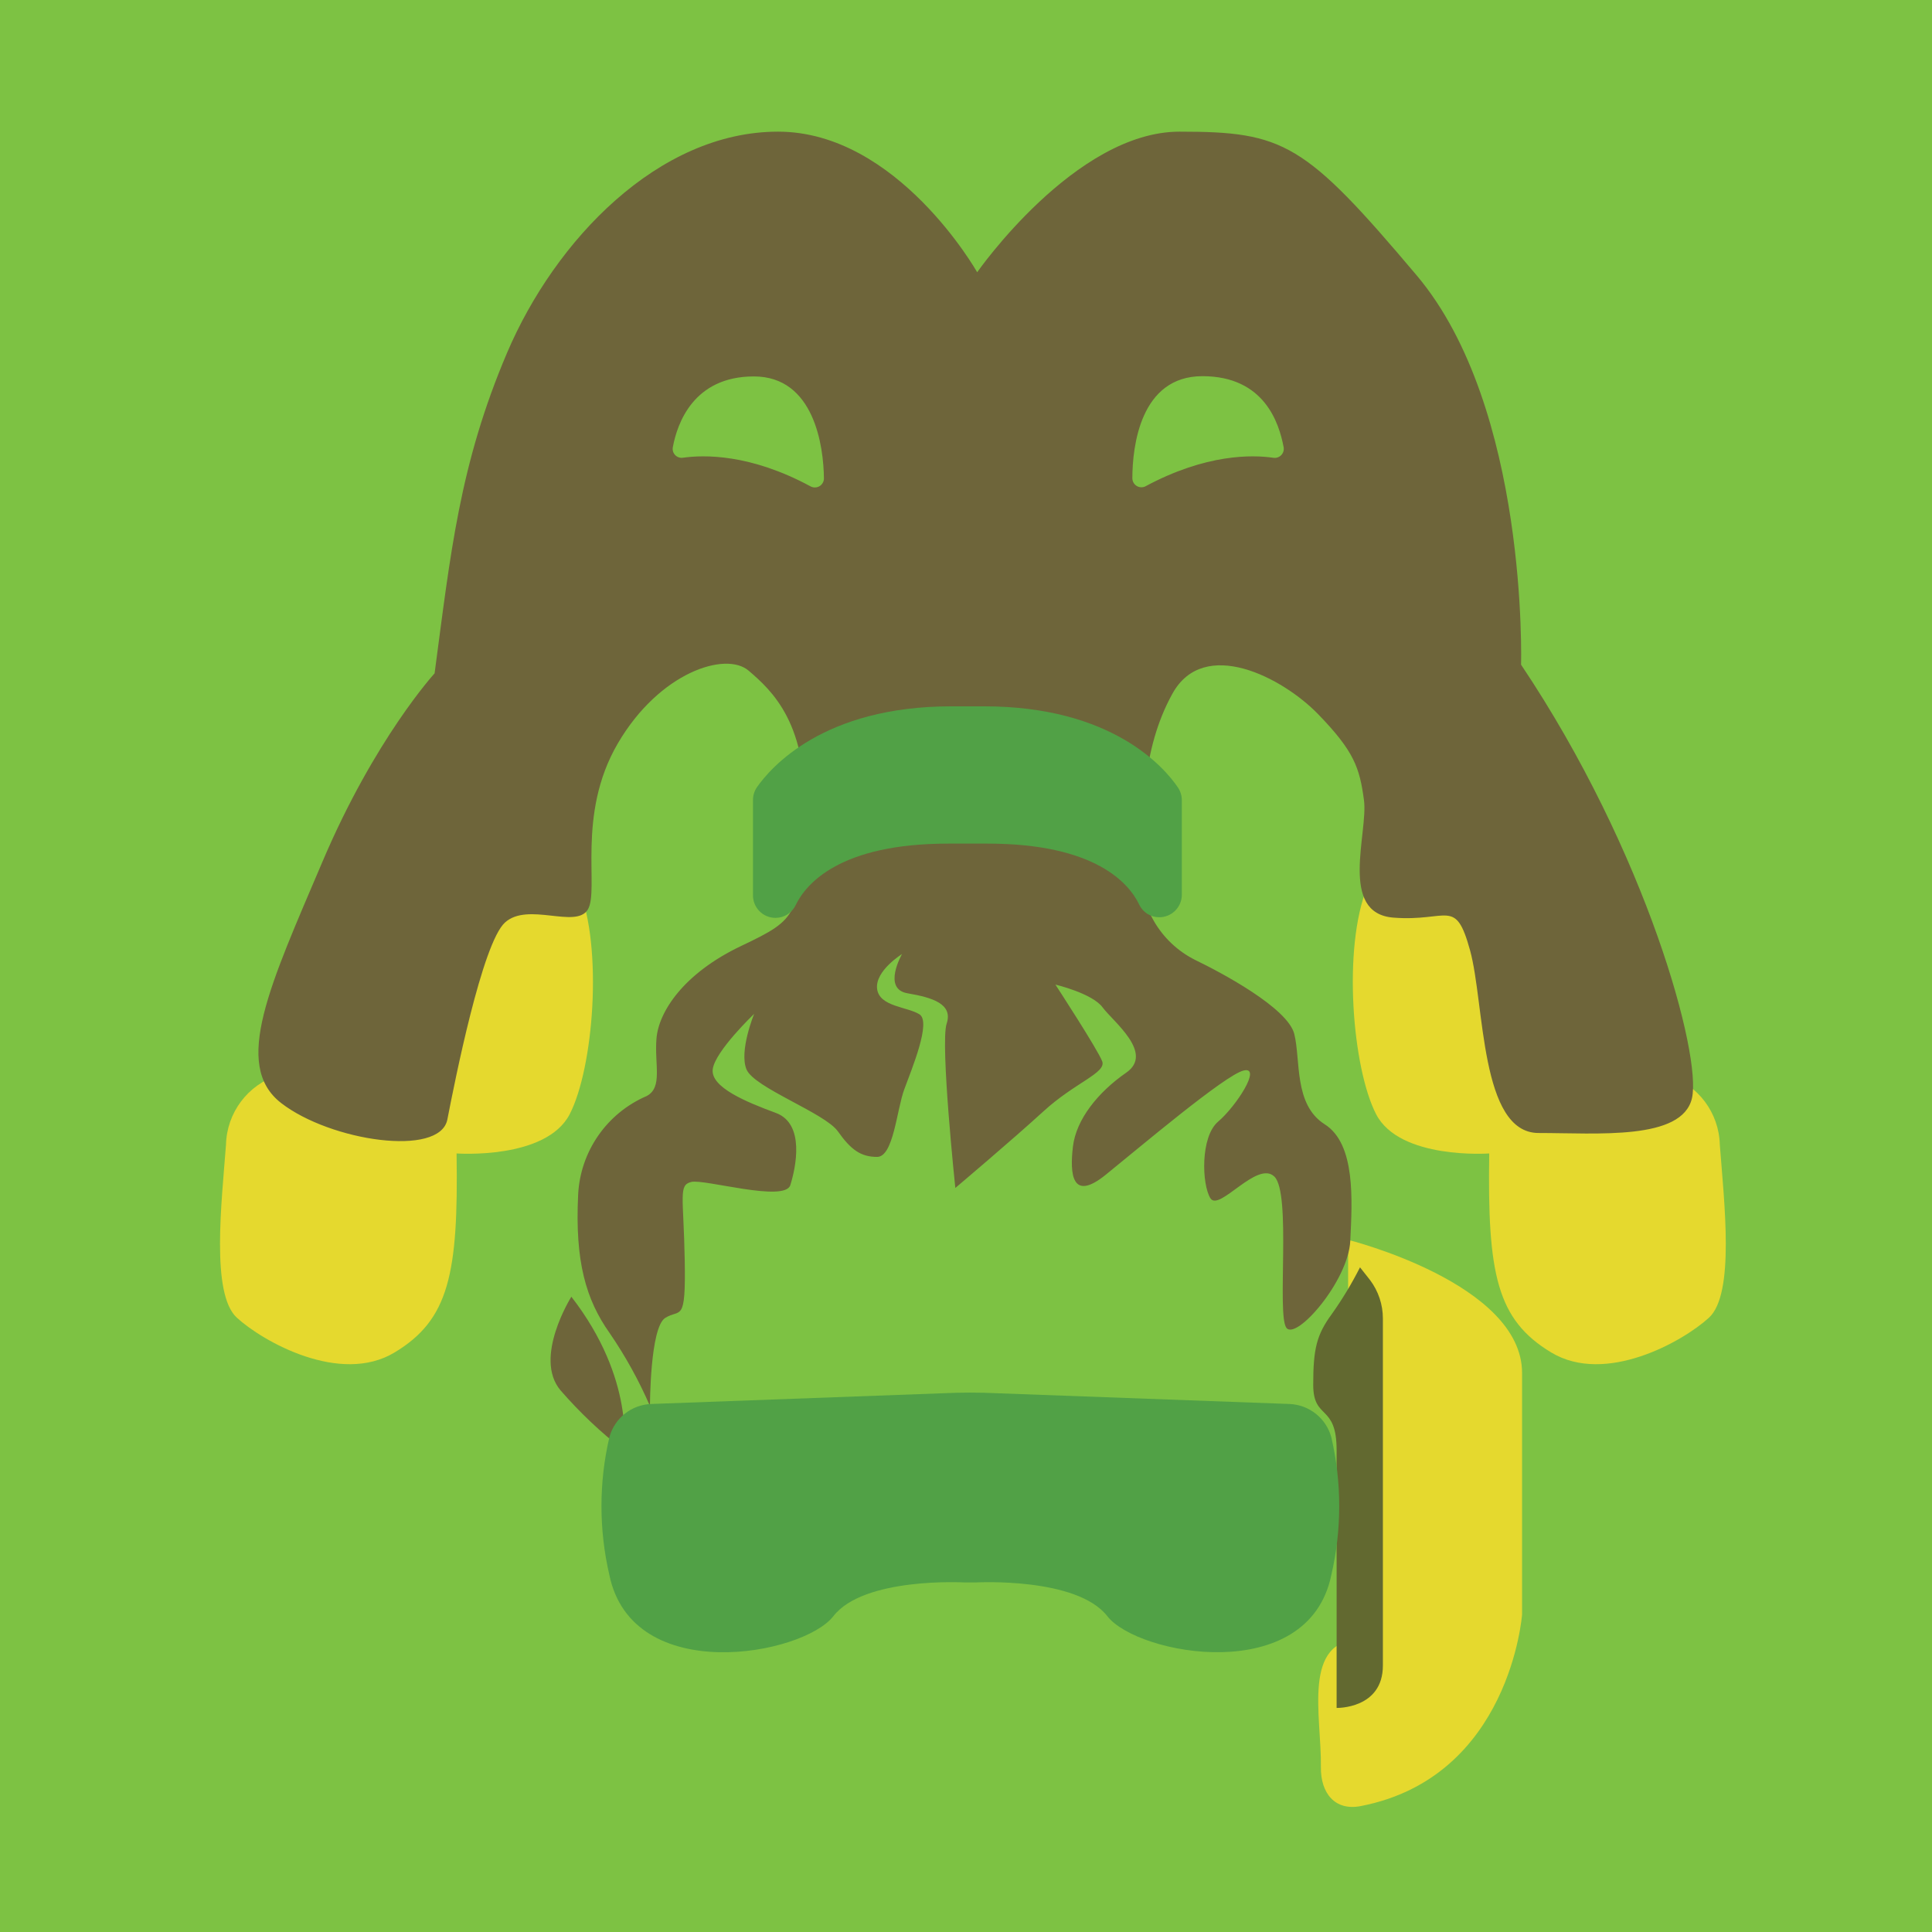
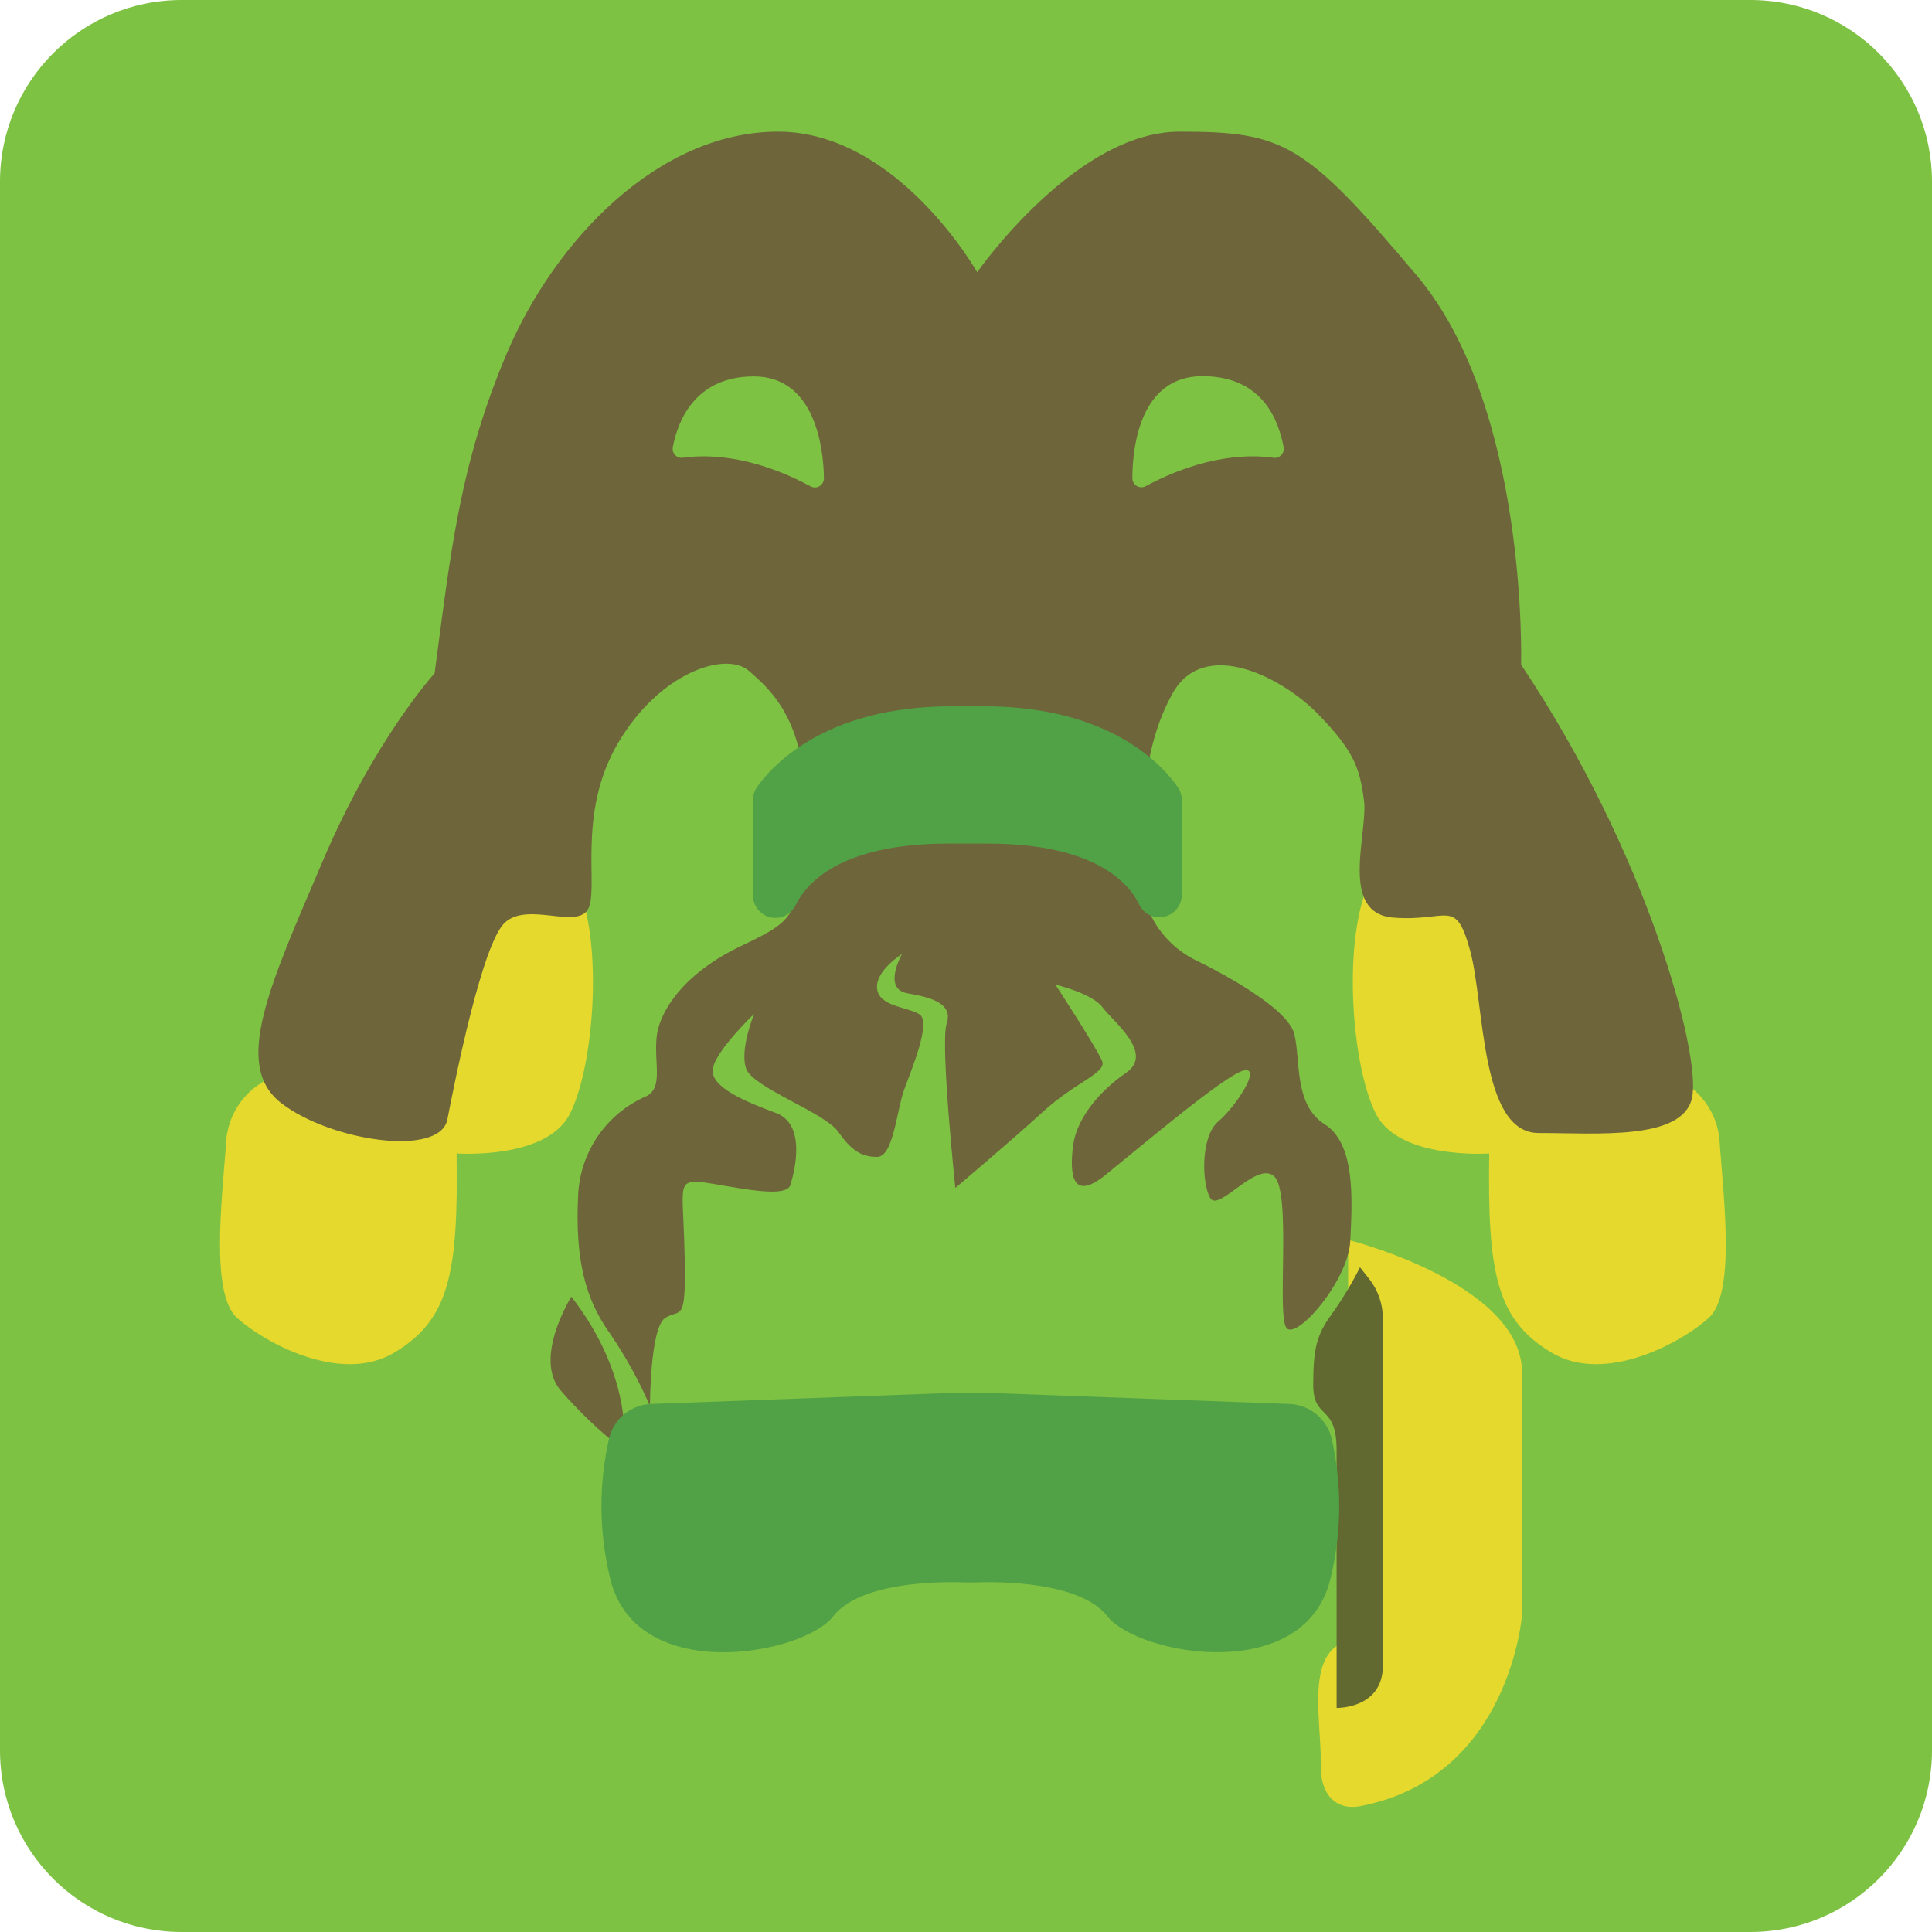
<svg xmlns="http://www.w3.org/2000/svg" viewBox="0 0 151.15 151.15">
  <defs>
    <style>.cls-1{fill:#7dc243;}.cls-2{fill:#e5d92e;}.cls-3{fill:#626930;}.cls-4{fill:#6e653a;}.cls-5{fill:#51a146;}</style>
  </defs>
  <g id="Lucio">
-     <rect class="cls-1" width="151.15" height="151.15" />
+     <rect class="cls-1" width="151.15" height="151.15" rx="14.21" ry="14.21" />
    <path class="cls-2" d="M105.47,104.34V97s13.61,3.4,13.61,10.42V126.3s-.92,12.74-12.63,15c-2,.39-3.14-1-3.11-3.06.06-4-1.53-10,3.23-10Z" />
    <path class="cls-3" d="M106.4,99.15a28.72,28.72,0,0,1-2.21,3.66c-1.19,1.62-1.45,2.73-1.45,5.53s1.83,1.45,1.83,5.11v20.17s3.62.09,3.62-3.32V103.15a5,5,0,0,0-1-3Z" />
    <path class="cls-2" d="M21.76,84.11a5.87,5.87,0,0,0-4.08,5.45c-.34,4.51-1.19,11.66.85,13.53s8.09,5.28,12.34,2.72,5-6.13,4.85-15.57c0,0,7,.51,8.85-3.07s2.64-13,.68-17.78S21.76,84.11,21.76,84.11Z" />
    <path class="cls-2" d="M130.46,84.11a5.87,5.87,0,0,1,4.09,5.45c.34,4.51,1.19,11.66-.85,13.53s-8.09,5.28-12.34,2.72-5-6.13-4.85-15.57c0,0-7,.51-8.85-3.07s-2.64-13-.69-17.78S130.46,84.11,130.46,84.11Z" />
    <path class="cls-4" d="M119,52s.59-20.08-8.17-30.46S100.45,10.3,92.28,10.3s-15.83,11-15.83,11-6.22-11-15.58-11S43.42,18.81,39.68,27.58,35.25,43.32,34,52.68c0,0-4.68,5.11-8.77,14.73S18.15,83.32,22,86.3s12.42,4.26,13,1.28,2.72-13.79,4.51-15.41,5.53.51,6.47-1-.92-7.4,2.35-13,8.46-7.23,10.24-5.7,4.77,4.17,4.34,11.66S62.57,71.83,58,74s-6.47,5.19-6.64,7.24.51,3.83-.77,4.51a8.87,8.87,0,0,0-5.36,7.74c-.25,5.19.6,8.17,2.47,10.81a34,34,0,0,1,3.15,5.7s0-6.13,1.19-6.89,1.62.51,1.53-4.51-.51-5.88.51-6.13,7.32,1.62,7.75.25S63,87.92,60.7,87.07s-5.11-2-4.94-3.41S59,79.32,59,79.32s-1.19,2.9-.6,4.34,6.13,3.41,7.15,4.85,1.79,2,3.07,2,1.53-3.66,2.12-5.27,2.13-5.28,1.2-5.88-3.15-.59-3.32-2,1.95-2.72,1.95-2.72S69,77.37,71,77.71s3.57.85,3.06,2.38.68,12.85.68,12.85,4.43-3.74,6.9-6,4.93-3,4.59-3.91-3.66-6-3.66-6,2.88.68,3.69,1.78,4.06,3.58,1.85,5.11-3.92,3.66-4.17,5.79-.09,4.34,2.55,2.21,9.36-7.83,10.81-8.17-.6,2.81-2,4-1.28,4.93-.6,6,3.66-3,5-1.7.18,10.81.94,11.83,4.85-3.66,5-6.81.43-7.57-2-9.11-1.87-5-2.38-7.06-5.79-4.85-7.74-5.79a7.71,7.71,0,0,1-4.26-7.4c.17-4,0-9,2.47-13.45s8.6-1.27,11.4,1.62,3.24,4.17,3.58,6.72-2,8.85,2.3,9.19,4.85-1.61,6,2.56.77,14.29,5.36,14.29,11.23.6,12-2.72S128.87,66.73,119,52ZM63.43,38.06c-4.75-2.57-8.37-2.48-10-2.25a.7.7,0,0,1-.79-.83c.34-1.84,1.61-5.53,6.34-5.53s5.46,5.49,5.48,8A.71.71,0,0,1,63.43,38.06Zm36.16-2.25c-1.61-.23-5.23-.32-10,2.25a.71.71,0,0,1-1-.63c0-2.49.62-8,5.48-8s6,3.69,6.35,5.53A.71.71,0,0,1,99.59,35.81Z" />
    <path class="cls-4" d="M44.7,101.45s-3,4.77-.85,7.32a34.77,34.77,0,0,0,4.94,4.68S49.72,107.92,44.7,101.45Z" />
    <path class="cls-5" d="M74.18,66c-8.5,0-11.13,3.16-11.93,4.81a1.75,1.75,0,0,1-1.57,1h0A1.76,1.76,0,0,1,58.91,70V62.6a1.78,1.78,0,0,1,.3-1c1.09-1.56,5.21-6.34,15.21-6.34H77c10,0,14.09,4.78,15.15,6.34a1.78,1.78,0,0,1,.31,1V70a1.76,1.76,0,0,1-1.77,1.76h0a1.72,1.72,0,0,1-1.57-1C88.35,69.15,85.74,66,77.27,66Z" />
    <path class="cls-5" d="M78,109l22.87.84a3.54,3.54,0,0,1,3.29,2.62,23.79,23.79,0,0,1,0,10.74c-1.79,8.77-15.15,6.3-17.53,3.24s-10.22-2.64-10.22-2.64h-1s-7.83-.43-10.21,2.64-15.74,5.53-17.53-3.24a23.79,23.79,0,0,1,0-10.74,3.52,3.52,0,0,1,3.29-2.62L73.8,109Q75.9,108.9,78,109Z" />
  </g>
</svg>
